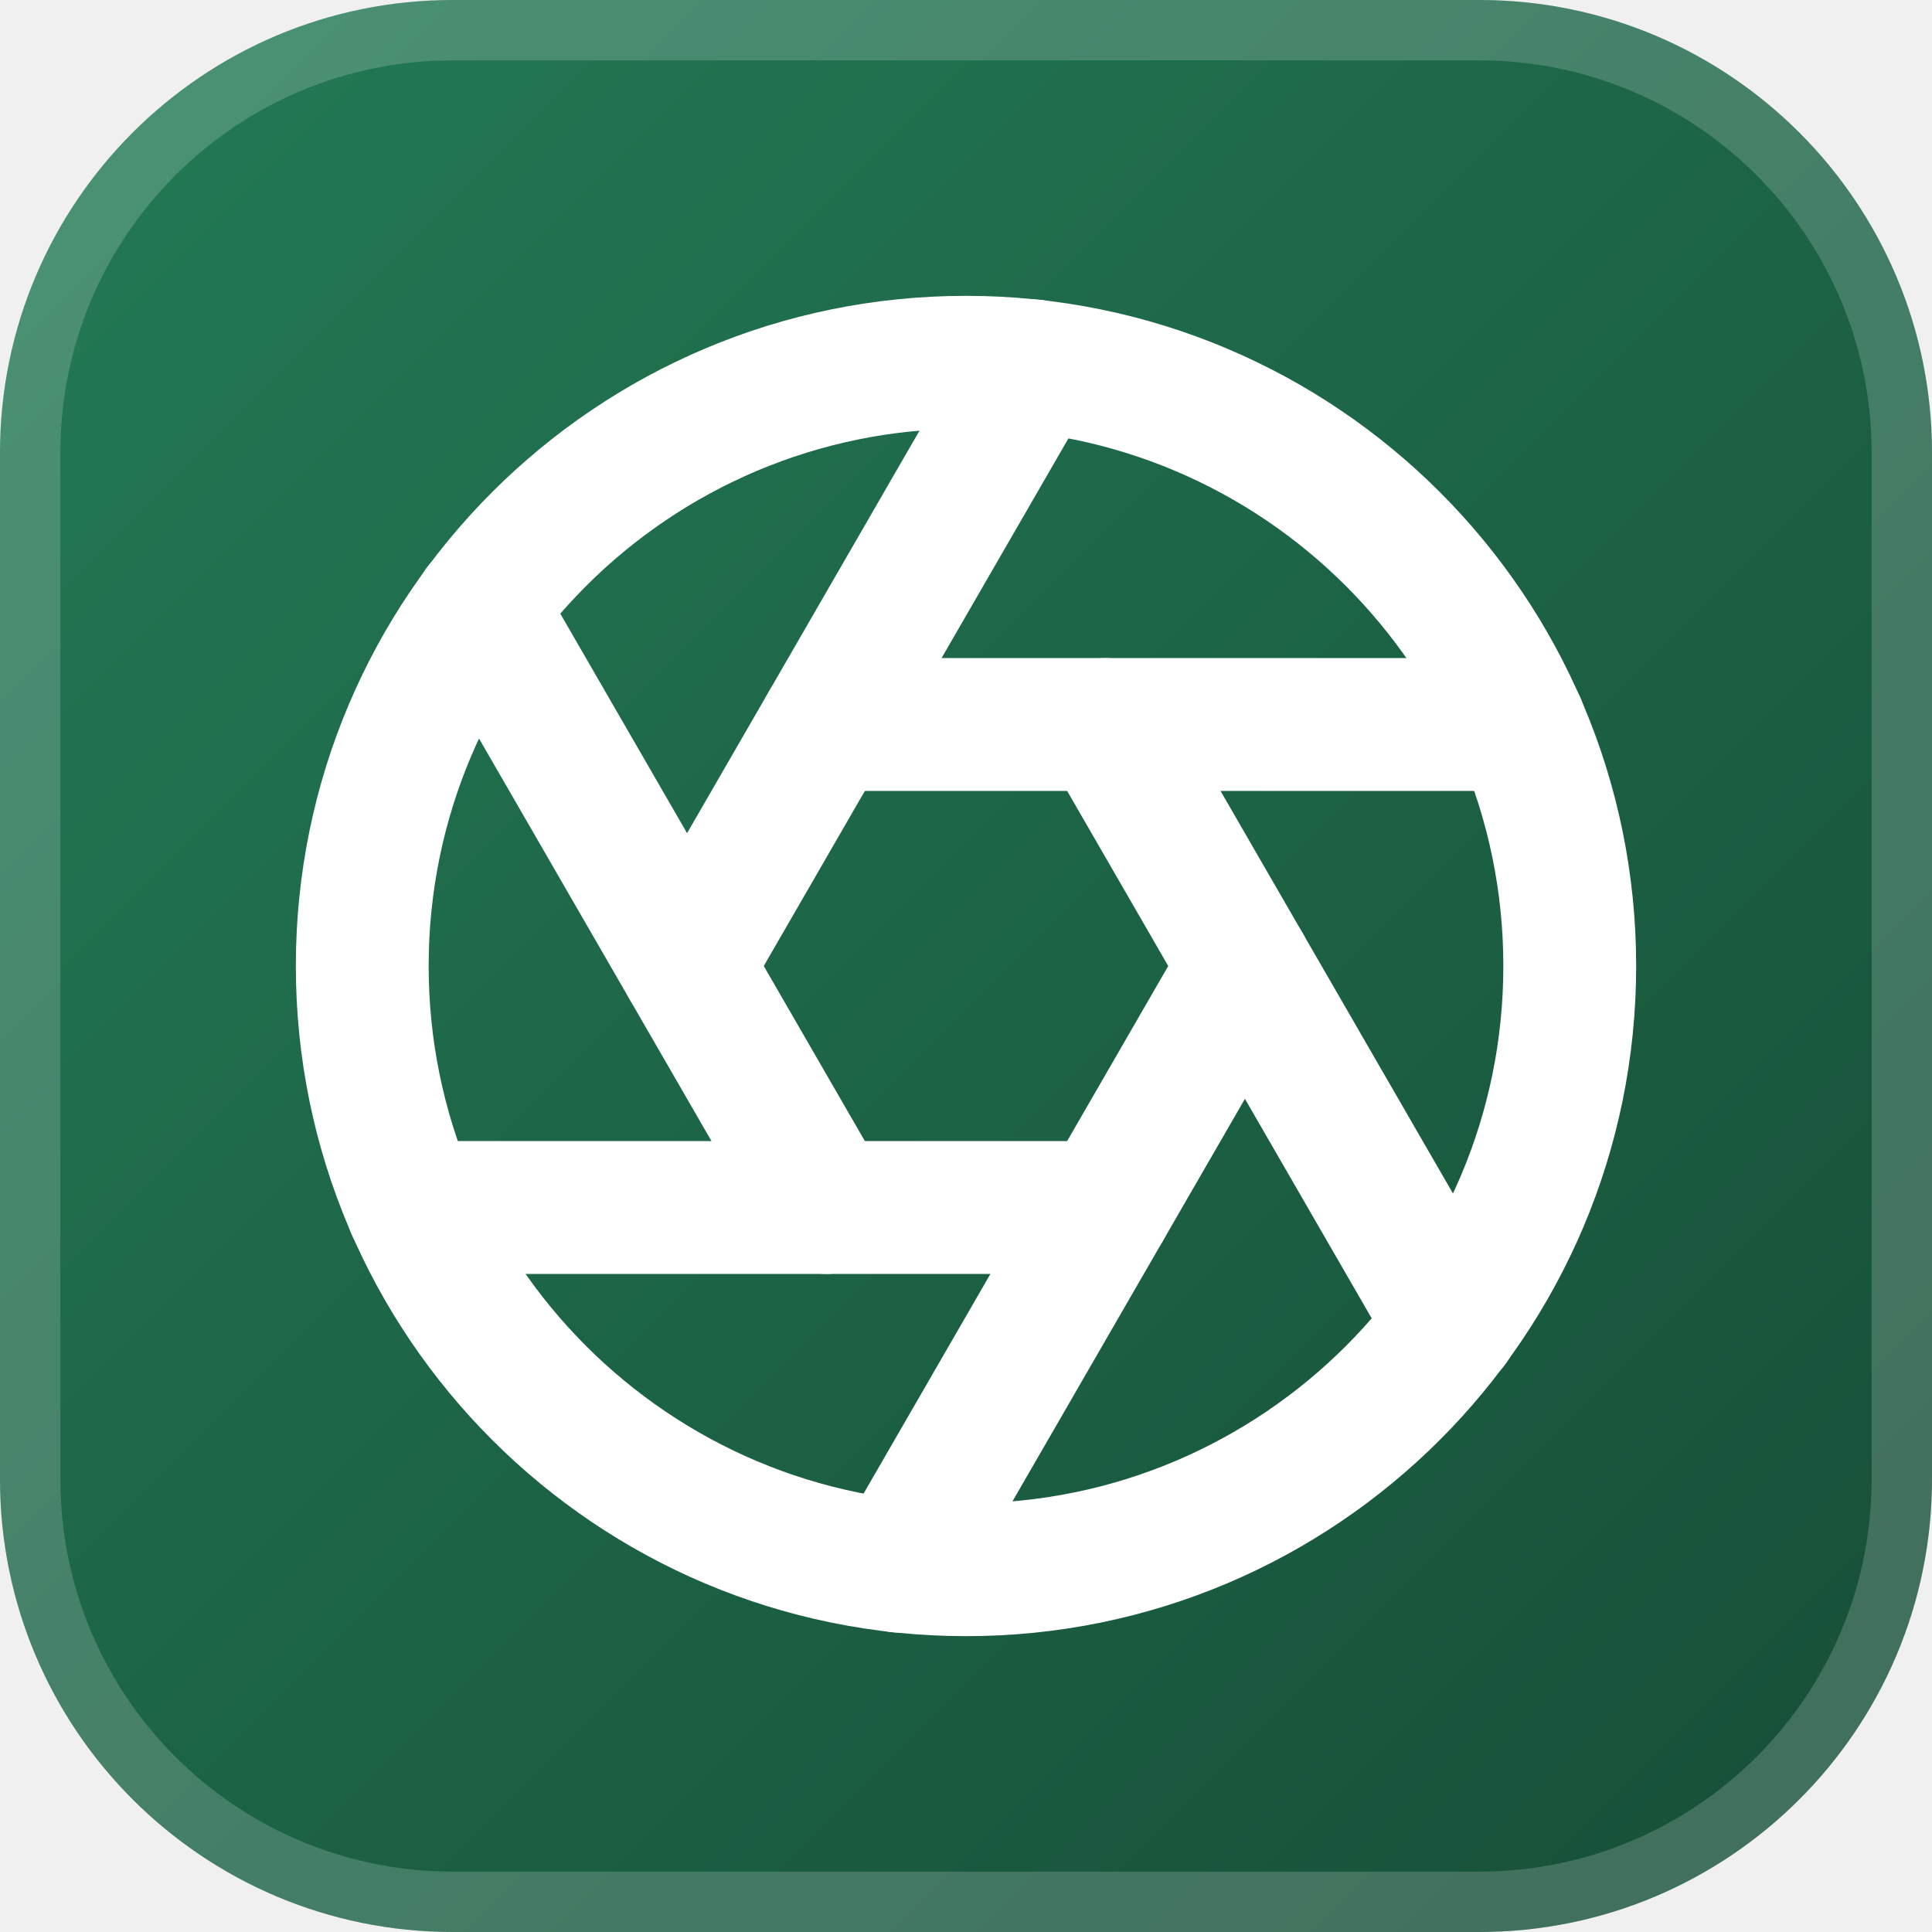
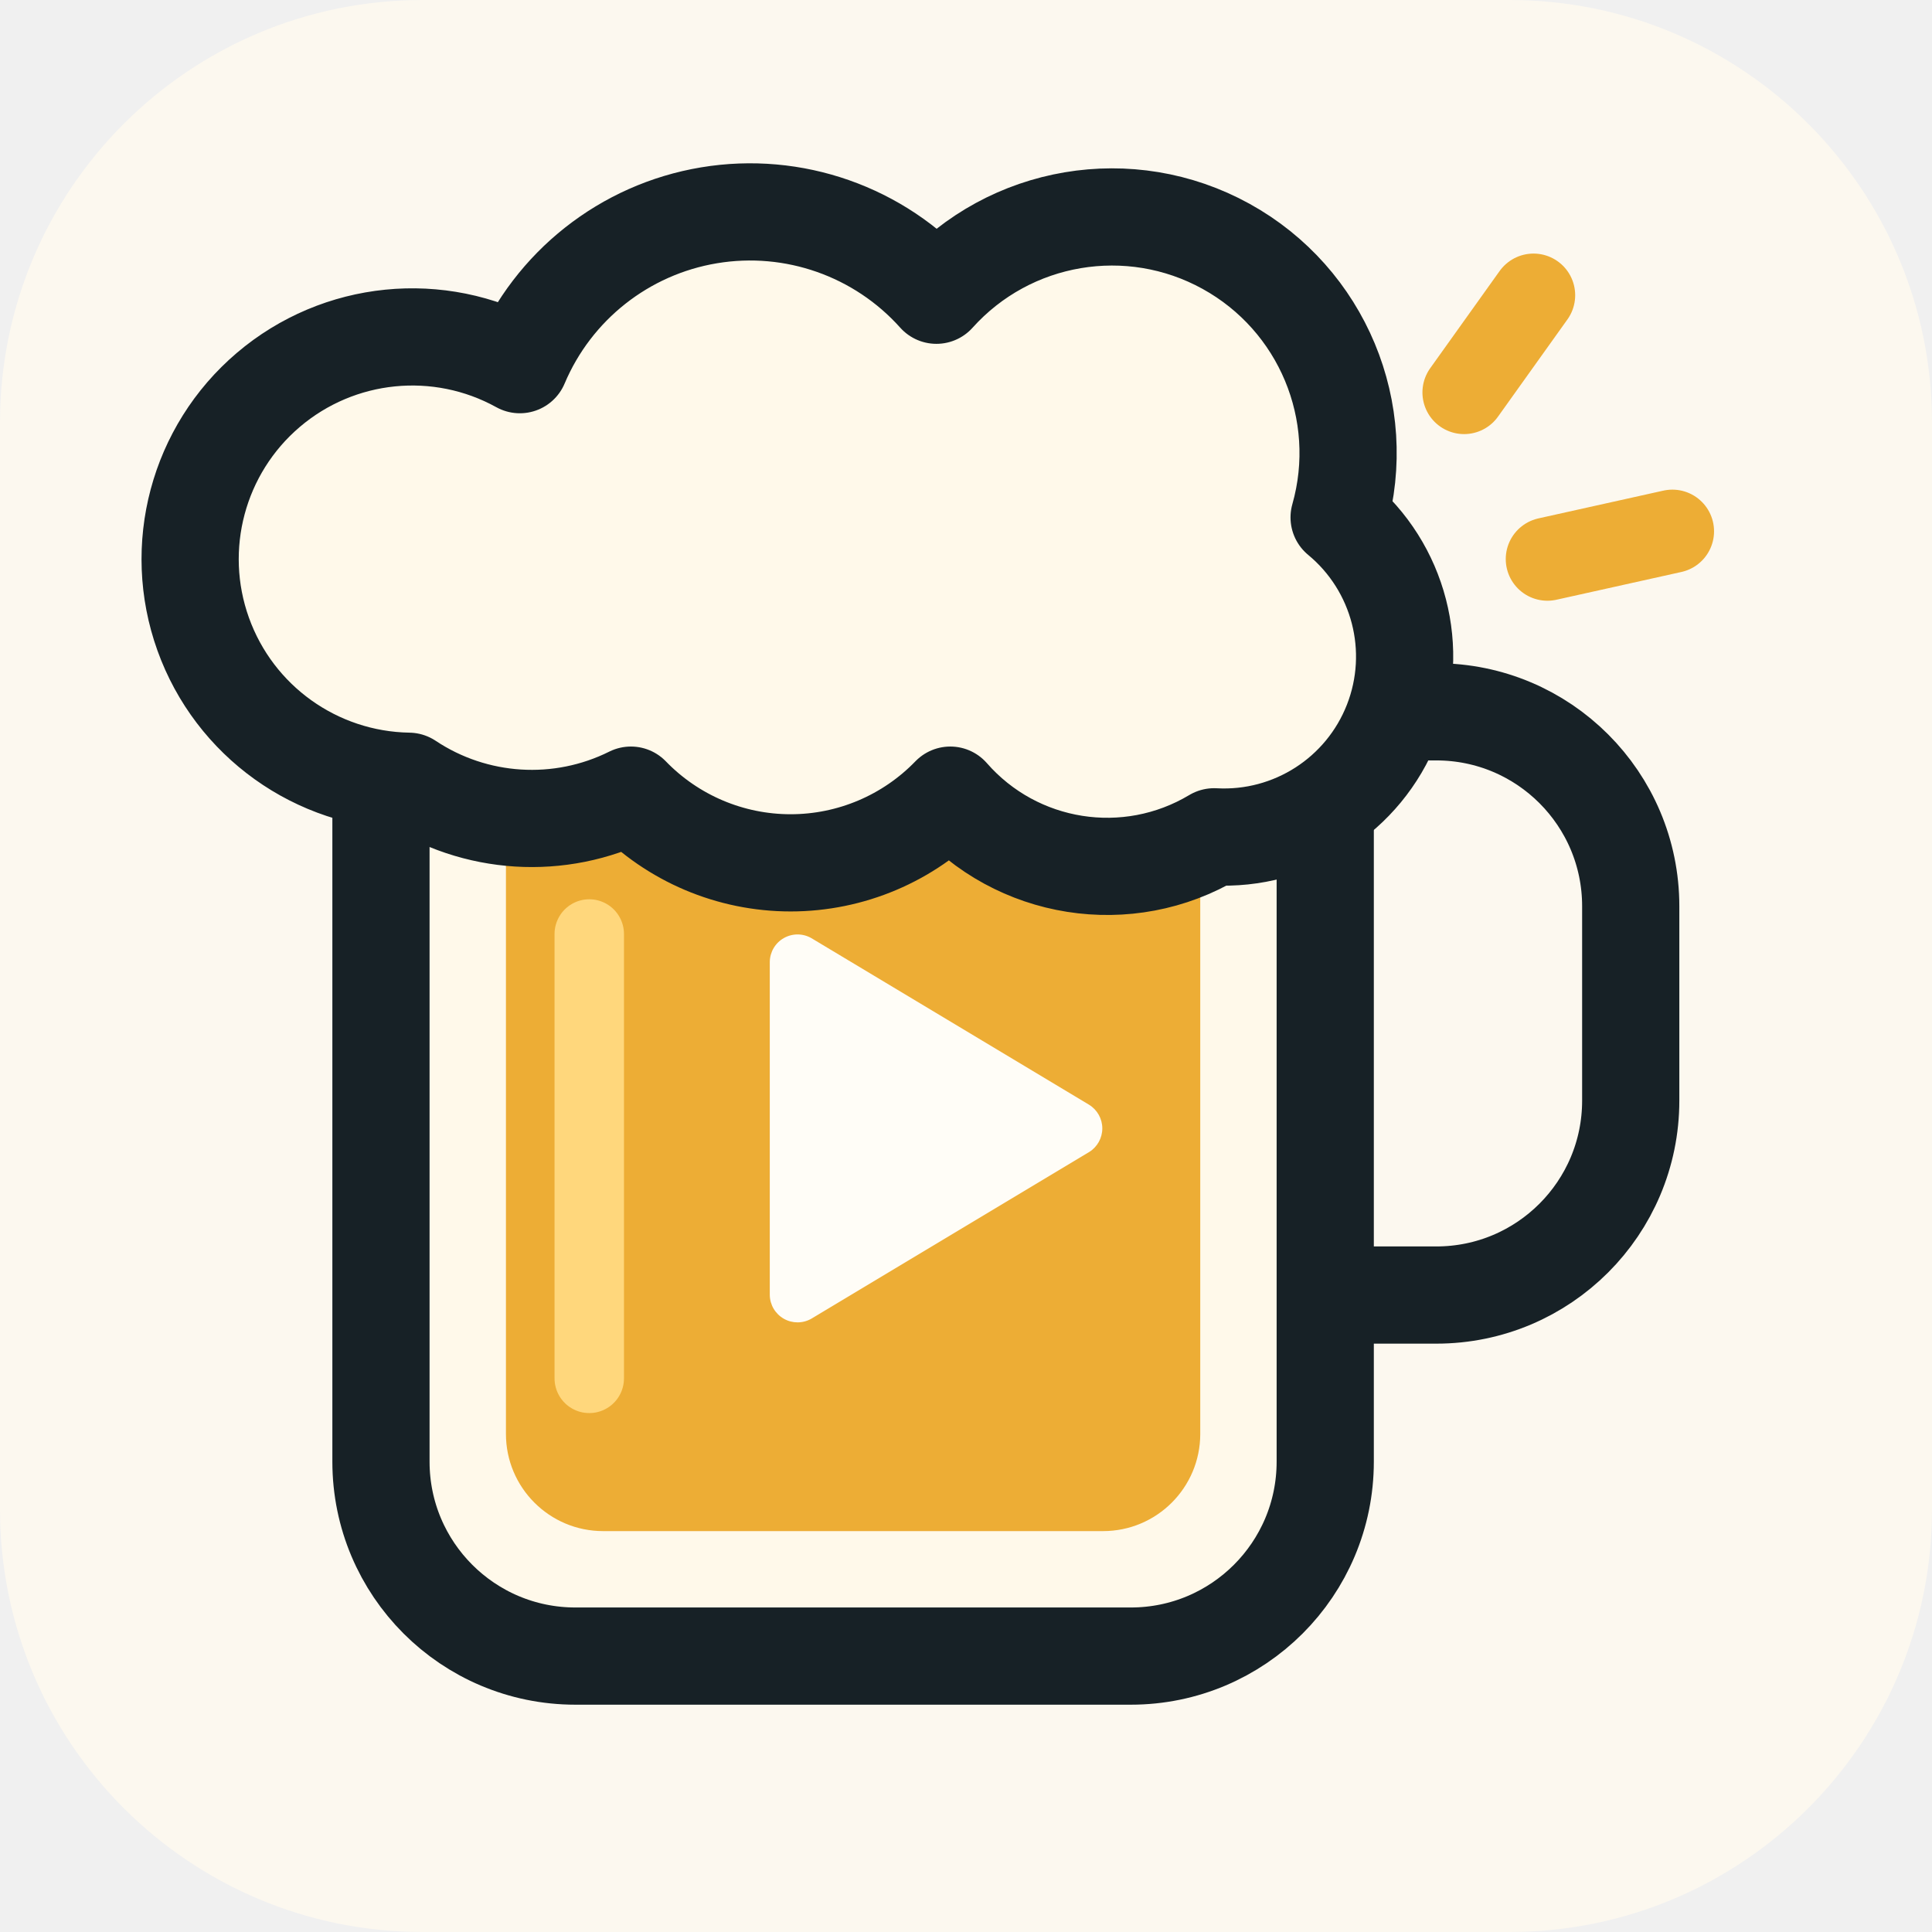
- <svg xmlns="http://www.w3.org/2000/svg" viewBox="0 0 32 32" width="32" height="32">
-   <defs>
-     <linearGradient id="bg" x1="0%" y1="0%" x2="100%" y2="100%">
-       <stop offset="0%" stop-color="#237b56" />
-       <stop offset="100%" stop-color="#164d36" />
-     </linearGradient>
-   </defs>
-   <rect width="32" height="32" rx="7.5" fill="url(#bg)" />
-   <rect x="0.5" y="0.5" width="31" height="31" rx="7" fill="none" stroke="rgba(255,255,255,0.18)" stroke-width="1" />
-   <g transform="translate(4, 4)" fill="none" stroke="#ffffff" stroke-width="2.2" stroke-linecap="round" stroke-linejoin="round">
-     <circle cx="12" cy="12" r="10" />
-     <path d="m14.31 8 5.74 9.94" />
-     <path d="M9.69 8h11.48" />
-     <path d="m7.38 12 5.74-9.94" />
-     <path d="M9.69 16 3.95 6.06" />
-     <path d="M14.31 16H2.83" />
-     <path d="m16.62 12-5.74 9.94" />
+ <svg xmlns="http://www.w3.org/2000/svg" viewBox="0 0 128 128" fill="none">
+   <rect width="128" height="128" rx="28" fill="#FCF8EF" />
+   <g transform="translate(5 3) scale(.92)">
+     <path d="M89 48h9a14 14 0 0 1 14 14v14a14 14 0 0 1-14 14h-9" stroke="#172126" stroke-width="7" />
+     <path d="M22 40h68v62a14 14 0 0 1-14 14H36a14 14 0 0 1-14-14V40Z" fill="#FFF9EA" stroke="#172126" stroke-width="7" />
+     <path d="M31 54h50v46a7 7 0 0 1-7 7H38a7 7 0 0 1-7-7V54Z" fill="#EDAD35" />
+     <path d="M37 64v32" stroke="#FFD77C" stroke-width="5" stroke-linecap="round" />
+     <path d="M50 66a2 2 0 0 1 3-1.7l20 12a2 2 0 0 1 0 3.4l-20 12a2 2 0 0 1-3-1.7V66Z" fill="#FFFDF7" />
+     <path d="M24 53a16 16 0 1 1 8-30 18 18 0 0 1 30-5 17 17 0 0 1 29 16 13 13 0 0 1-9 23 15 15 0 0 1-19-3 16 16 0 0 1-23 0 16 16 0 0 1-16-1Z" fill="#FFF9EA" stroke="#172126" stroke-width="7" stroke-linecap="round" stroke-linejoin="round" />
+     <path d="m100 25 5-7m1 19 9-2" stroke="#EDAD35" stroke-width="6" stroke-linecap="round" />
  </g>
</svg>
